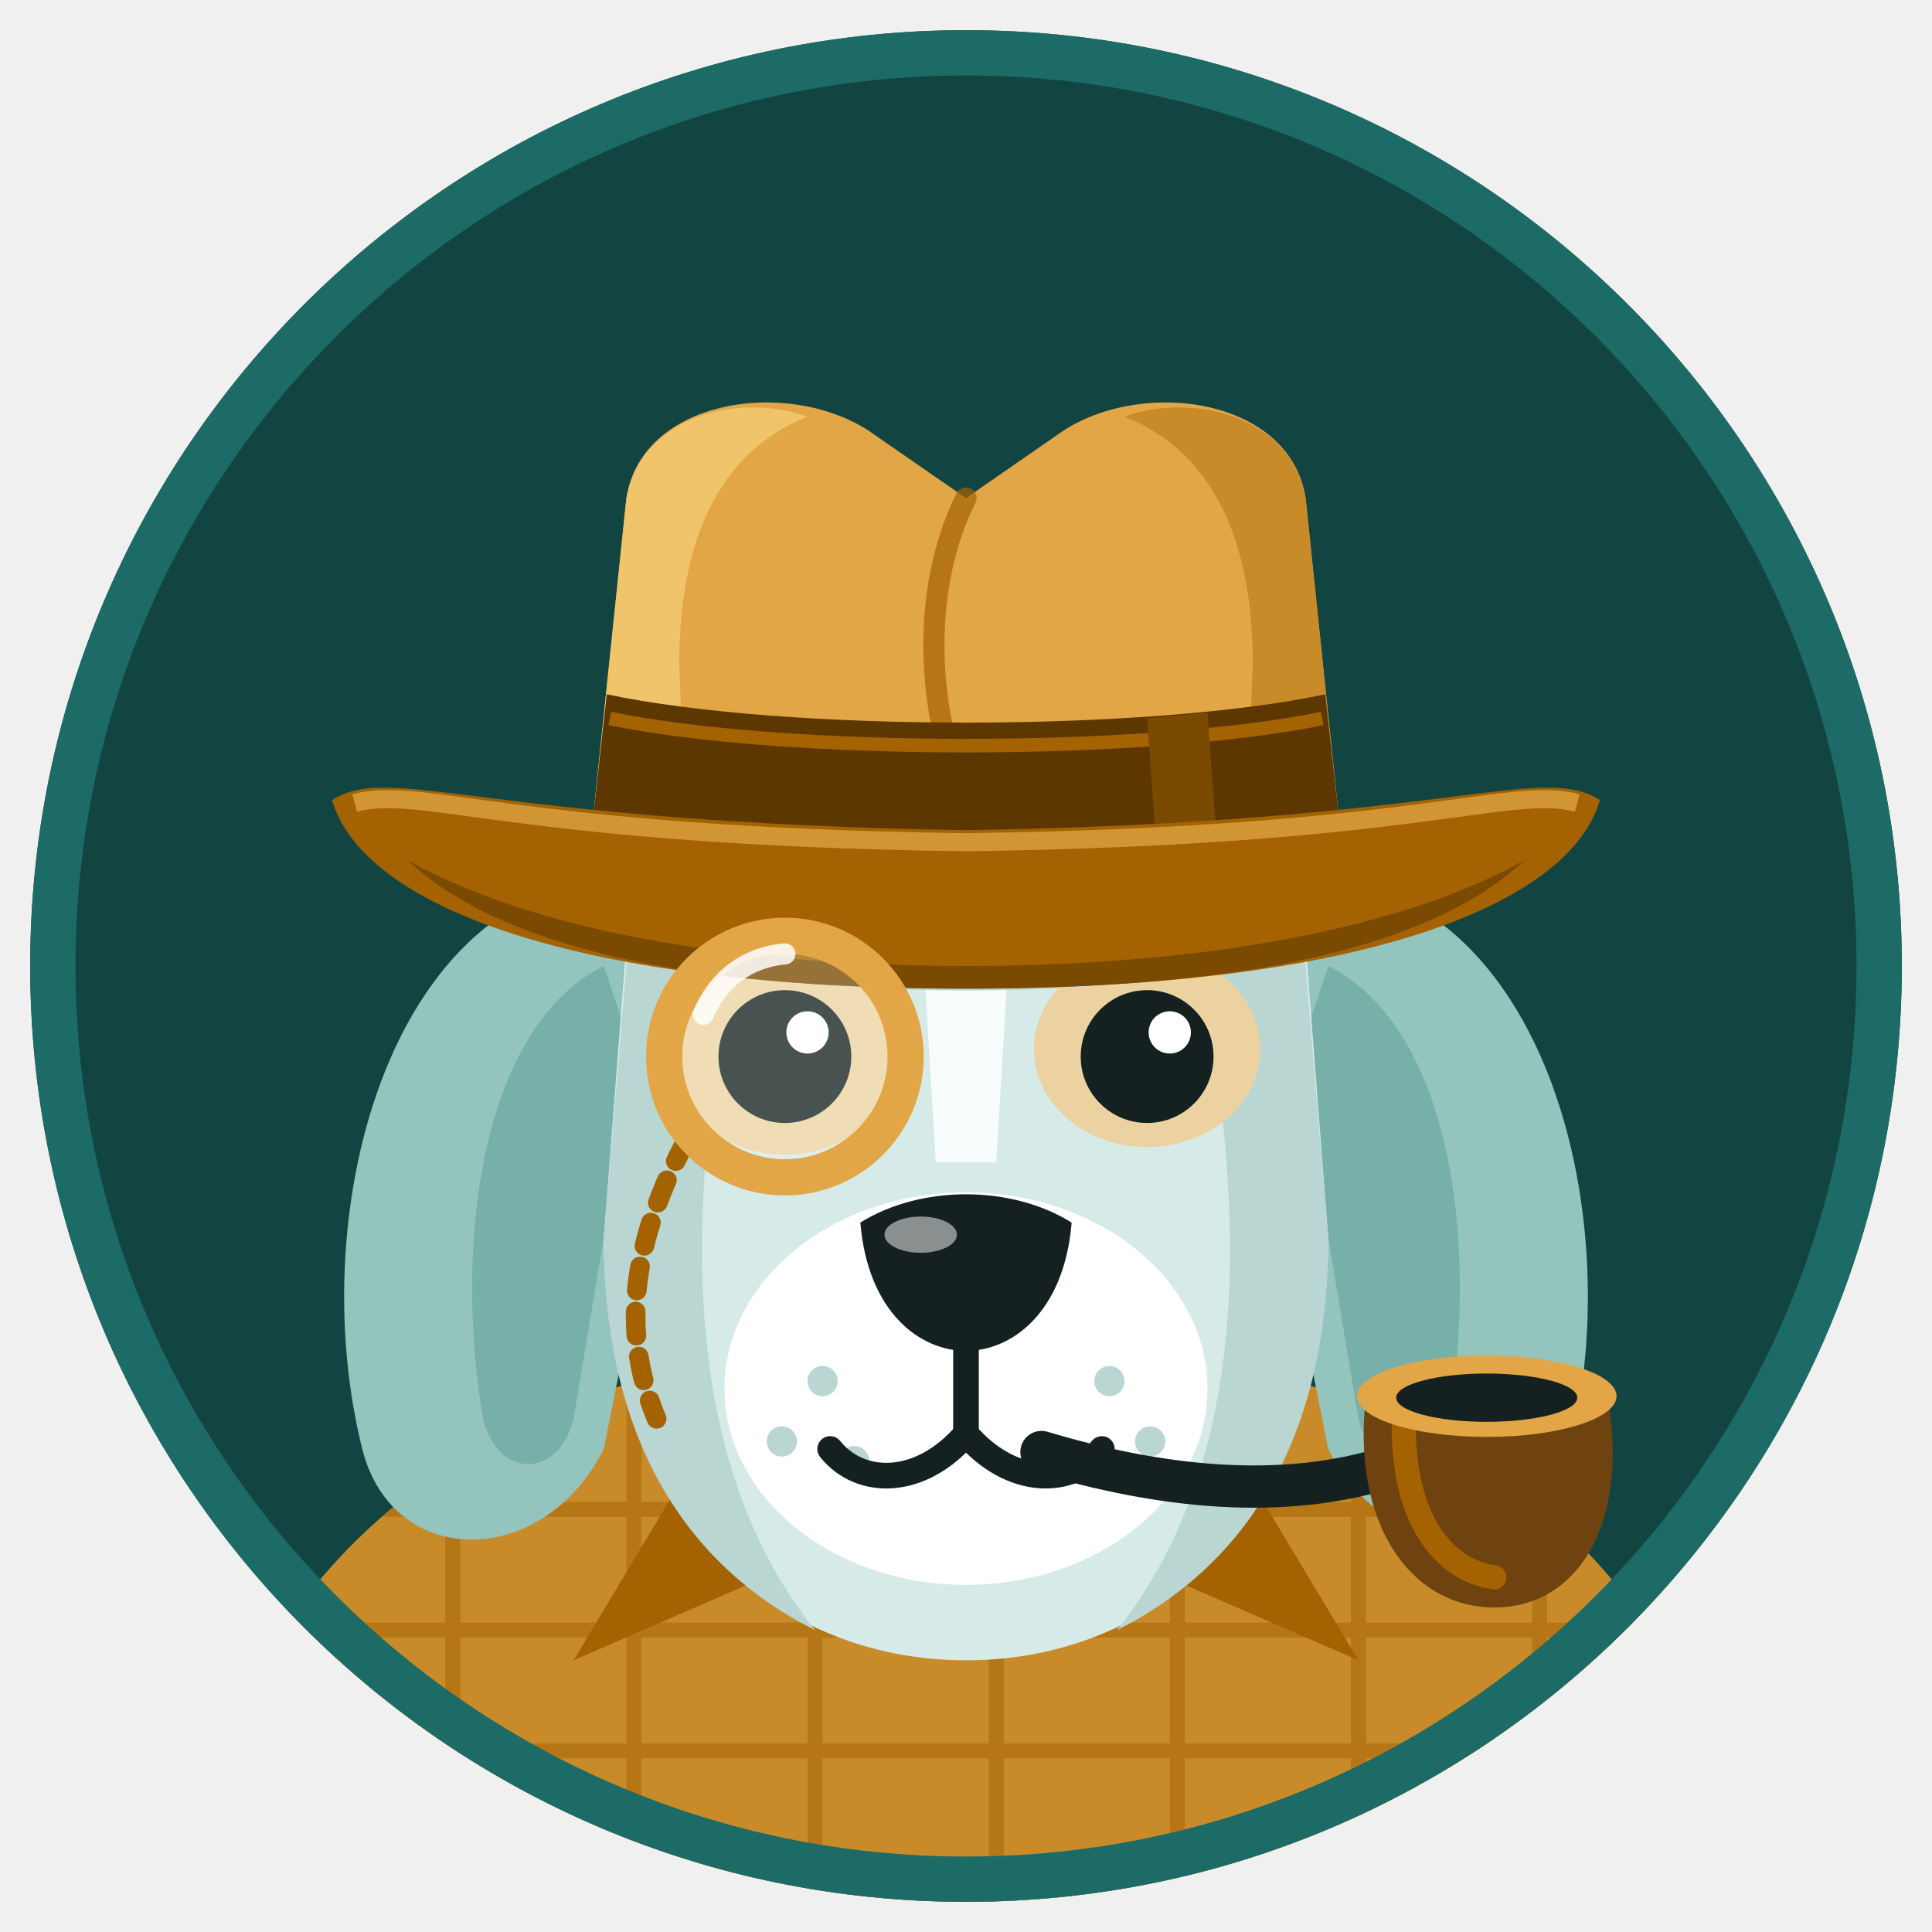
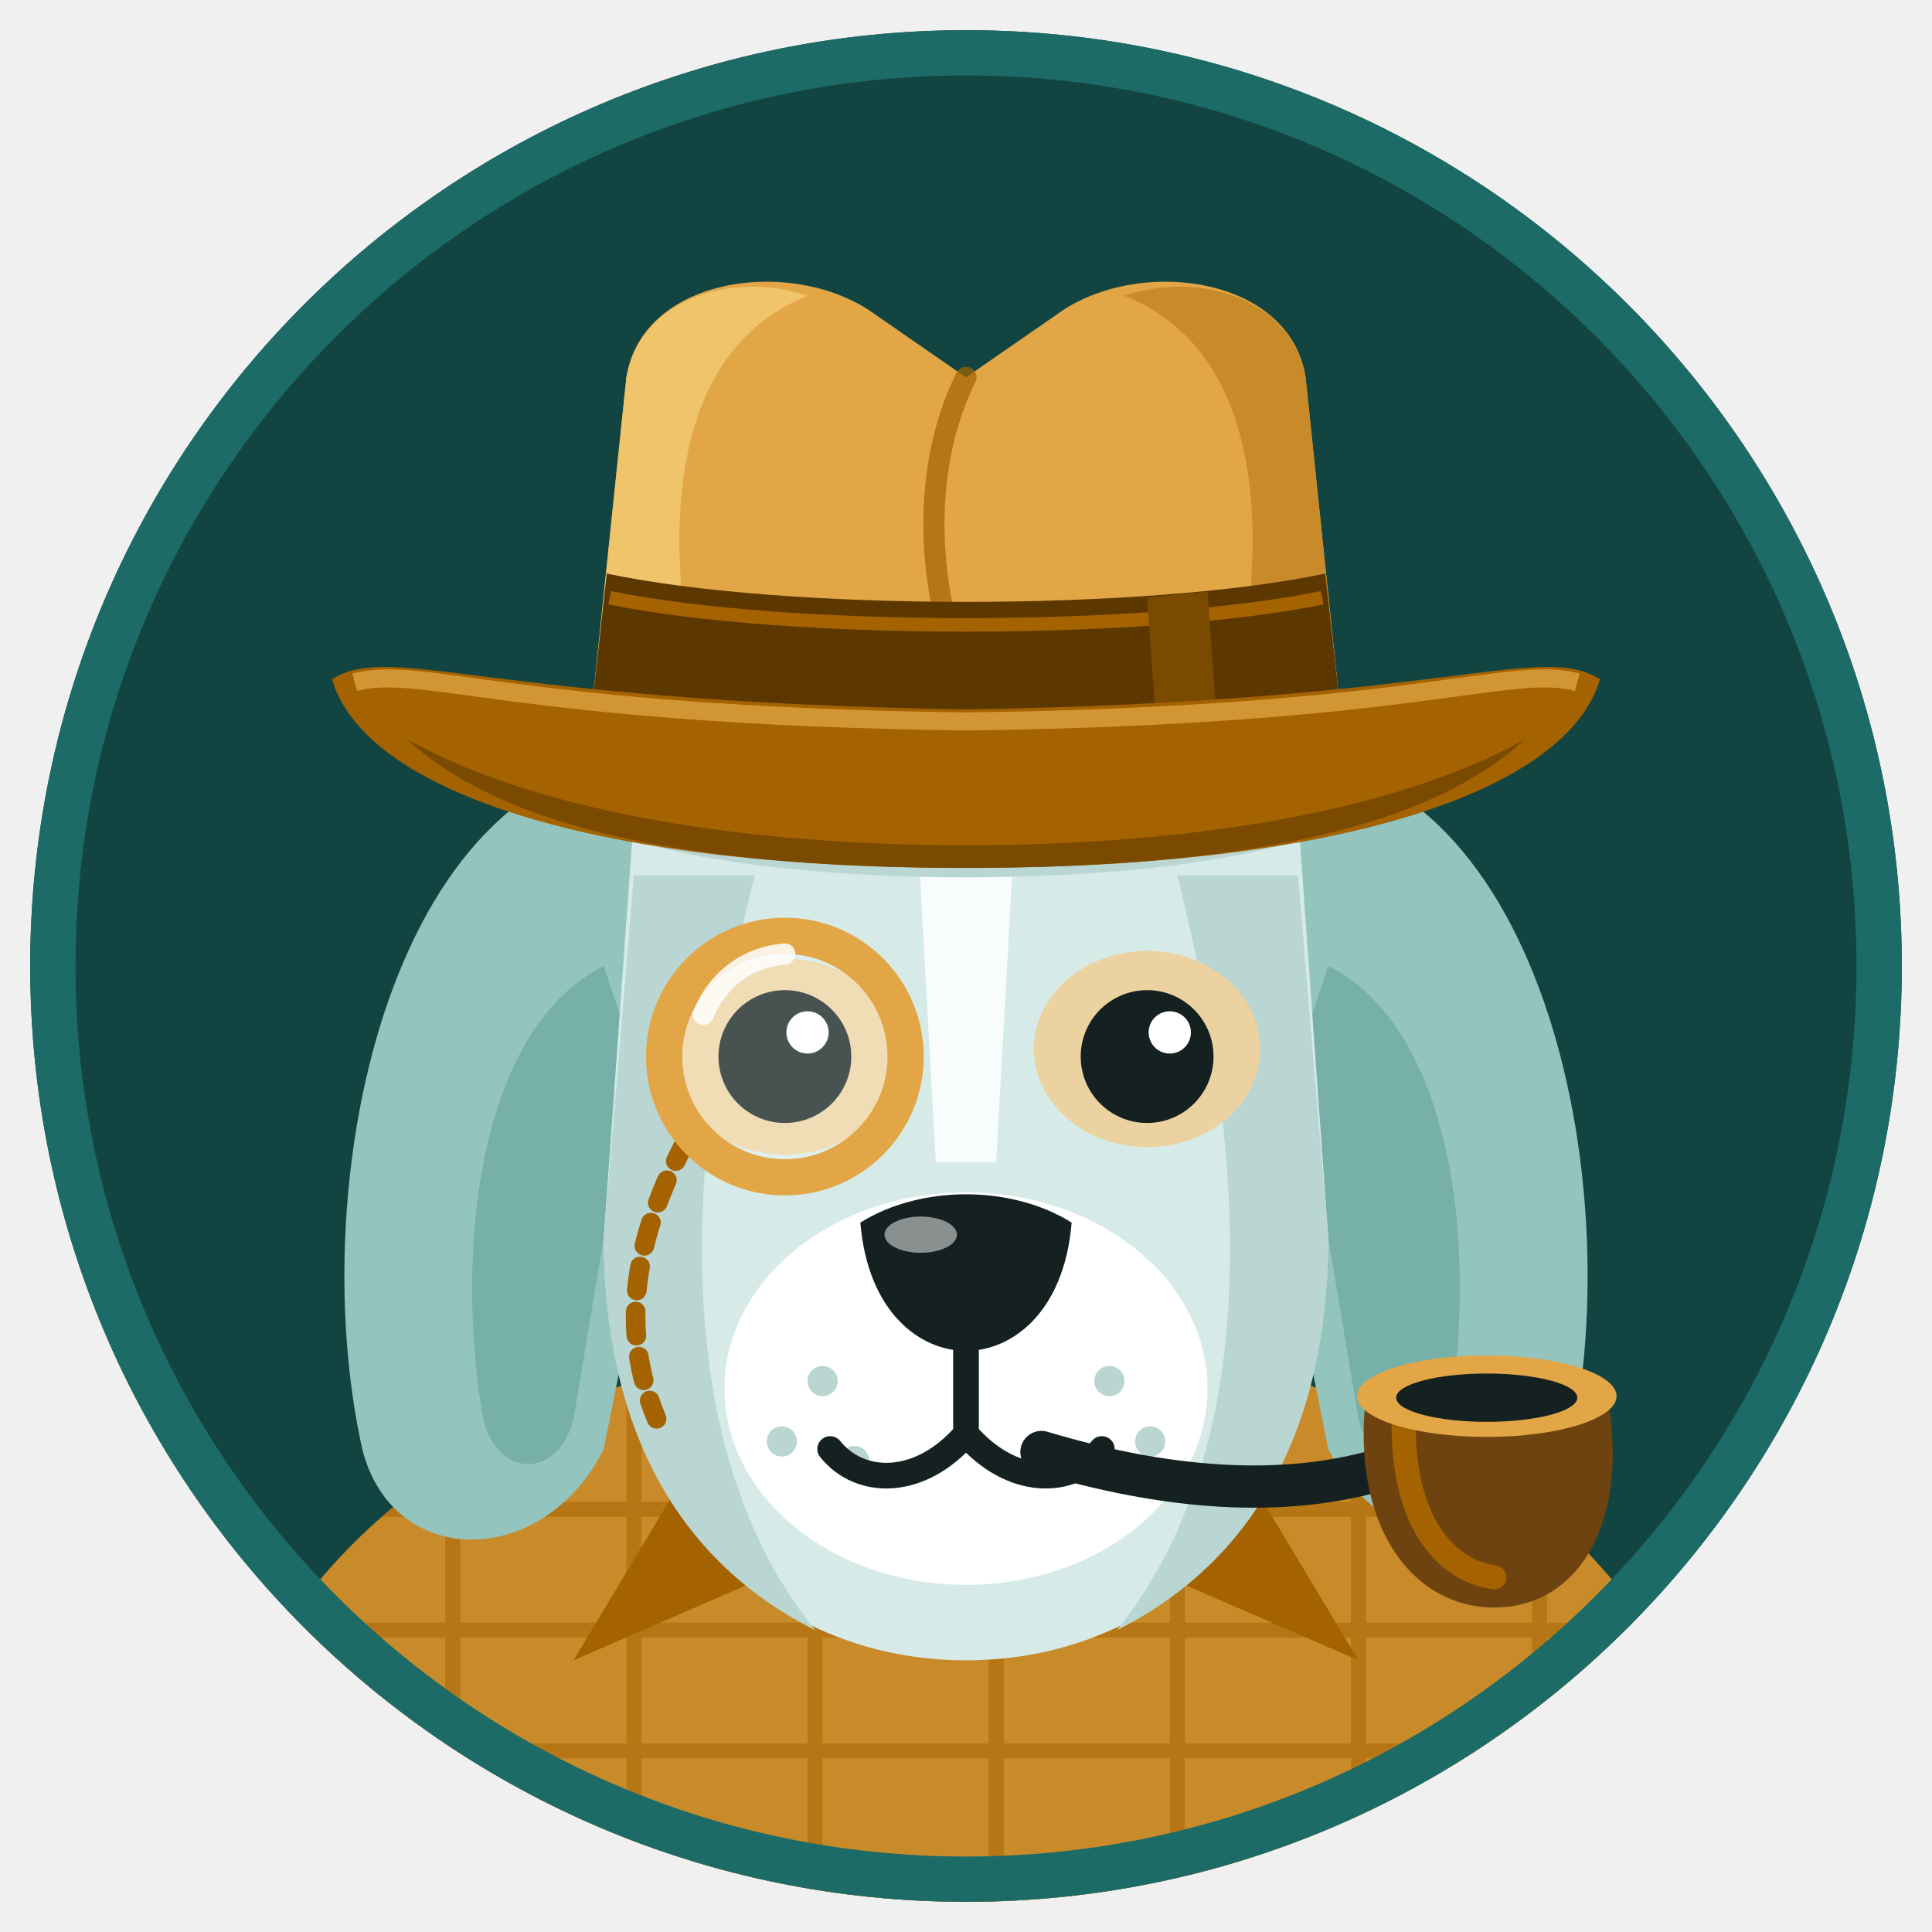
<svg xmlns="http://www.w3.org/2000/svg" viewBox="0 0 128 128">
  <defs>
    <clipPath id="badge">
      <circle cx="64" cy="64" r="62" />
    </clipPath>
    <clipPath id="cape">
      <path d="M12 128 C14 104 32 92 50 90 L78 90 C96 92 114 104 116 128 Z" />
    </clipPath>
  </defs>
  <circle cx="64" cy="64" r="62" fill="#124542" />
  <g clip-path="url(#badge)">
    <rect x="52" y="80" width="24" height="16" fill="#b9d6d2" />
    <path d="M12 128 C14 104 32 92 50 90 L78 90 C96 92 114 104 116 128 Z" fill="#c98b2a" />
    <g clip-path="url(#cape)" stroke="#a46200" stroke-width="1" opacity=".5">
      <path d="M20 100 H108 M16 108 H112 M14 116 H114 M12 124 H116" />
      <path d="M30 88 V128 M42 88 V128 M54 88 V128 M66 88 V128 M78 88 V128 M90 88 V128 M102 88 V128" />
    </g>
    <path d="M50 90 L38 110 L61 100 Z" fill="#a46200" />
    <path d="M78 90 L90 110 L67 100 Z" fill="#a46200" />
-     <path d="M42 58 C26 58 20 80 24 96 C26 104 36 104 40 96 L46 66 Z" fill="#93c4be" />
+     <path d="M44 50 C26 50 20 78 24 96 C26 104 36 104 40 96 L46 66 Z" fill="#93c4be" />
    <path d="M40 64 C32 68 30 82 32 94 C33 98 37 98 38 94 L42 70 Z" fill="#76b0a9" />
-     <path d="M86 58 C102 58 108 80 104 96 C102 104 92 104 88 96 L82 66 Z" fill="#93c4be" />
+     <path d="M84 50 C102 50 108 78 104 96 C102 104 92 104 88 96 L82 66 Z" fill="#93c4be" />
    <path d="M88 64 C96 68 98 82 96 94 C95 98 91 98 90 94 L86 70 Z" fill="#76b0a9" />
-     <path d="M42 56 C42 44 86 44 86 56 L88 82 C88 100 77 110 64 110 C51 110 40 100 40 82 Z" fill="#d6ebe8" />
+     <path d="M42 54 C42 42 86 42 86 54 L88 82 C88 100 77 110 64 110 C51 110 40 100 40 82 Z" fill="#d6ebe8" />
    <path d="M78 58 L86 58 L88 82 C88 96 82 104 74 108 C82 98 84 82 78 58 Z" fill="#b9d6d2" />
    <path d="M50 58 L42 58 L40 82 C40 96 46 104 54 108 C46 98 44 82 50 58 Z" fill="#b9d6d2" />
    <ellipse cx="52" cy="70" rx="7.5" ry="6.5" fill="#ecd2a0" />
    <ellipse cx="76" cy="69.5" rx="7.5" ry="6.5" fill="#ecd2a0" />
-     <path d="M60.5 52 L67.5 52 L66 77 L62 77 Z" fill="#ffffff" opacity=".85" />
-     <path d="M42 58 C52 63 76 63 86 58 L86 63 C76 66.5 52 66.5 42 63 Z" fill="#b9d6d2" />
+     <path d="M60.5 50 L67.5 50 L66 77 L62 77 Z" fill="#ffffff" opacity=".85" />
+     <path d="M41.6 52 C52 56 76 56 86.4 52 L86.6 55.5 C76 59 52 59 41.4 55.5 Z" fill="#b9d6d2" />
    <ellipse cx="64" cy="92" rx="16" ry="13" fill="#ffffff" />
    <g fill="#b9d6d2">
      <circle cx="54.5" cy="91.5" r="1" />
      <circle cx="51.8" cy="95.5" r="1" />
      <circle cx="56.6" cy="96.8" r="1" />
      <circle cx="73.5" cy="91.5" r="1" />
      <circle cx="76.2" cy="95.5" r="1" />
      <circle cx="71.4" cy="96.8" r="1" />
    </g>
    <path d="M57 81 C61 78.5 67 78.5 71 81 C70.5 87 67 89.5 64 89.5 C61 89.5 57.5 87 57 81 Z" fill="#142120" />
    <ellipse cx="61" cy="81.8" rx="2.4" ry="1.2" fill="#ffffff" opacity=".5" />
    <path d="M64 89.5 V95 M64 95 C61 98.5 57 98.5 55 96 M64 95 C67 98.5 71 98.5 73 96" stroke="#142120" stroke-width="1.7" stroke-linecap="round" fill="none" />
    <circle cx="52" cy="70" r="4.4" fill="#142120" />
    <circle cx="76" cy="70" r="4.4" fill="#142120" />
    <circle cx="53.5" cy="68.4" r="1.4" fill="#ffffff" />
    <circle cx="77.5" cy="68.4" r="1.4" fill="#ffffff" />
-     <path d="M39 57 L41.5 33 C42.5 26.5 52 25 57.5 28.5 L64 33 L70.5 28.5 C76 25 85.5 26.5 86.5 33 L89 57 Z" fill="#e2a646" />
-     <path d="M39 57 L41.5 33 C42.5 27.5 49 26 53.5 27.6 C47.5 30 45 36 45 44 L45.5 57 Z" fill="#f0c46a" />
-     <path d="M89 57 L86.5 33 C85.5 27.5 79 26 74.5 27.6 C80.5 30 83 36 83 44 L82.5 57 Z" fill="#c98b2a" />
-     <path d="M64 33 C61.5 38 61.5 44 62.5 48.5" stroke="#a46200" stroke-width="1.4" stroke-linecap="round" fill="none" opacity=".7" />
-     <path d="M40.2 46 C52 48.5 76 48.5 87.8 46 L88.8 55 C76 57.5 52 57.5 39.2 55 Z" fill="#5c3800" />
-     <path d="M40.4 47.6 C52 50 76 50 87.6 47.6" stroke="#a46200" stroke-width=".9" fill="none" />
-     <path d="M76 47.6 L80 47.2 L80.6 55.6 L76.6 56 Z" fill="#7a4a00" />
-     <path d="M22 53 C26 50.5 32 54.5 64 55 C96 54.5 102 50.5 106 53 C104 60 90 65.5 64 65.5 C38 65.5 24 60 22 53 Z" fill="#a46200" />
-     <path d="M27 57 C36 62 50 64 64 64 C78 64 92 62 101 57 C94 63.5 80 65.5 64 65.5 C48 65.5 34 63.5 27 57 Z" fill="#7a4a00" />
-     <path d="M23.5 53.2 C28 52 34 55.4 64 55.8 C94 55.4 100 52 104.5 53.2" stroke="#e2a646" stroke-width="1.2" fill="none" opacity=".75" />
+     <g transform="translate(0 -8)">
+       <path d="M39 57 L41.5 33 C42.5 26.5 52 25 57.5 28.5 L64 33 L70.5 28.5 C76 25 85.5 26.5 86.5 33 L89 57 Z" fill="#e2a646" />
+       <path d="M39 57 L41.5 33 C42.5 27.5 49 26 53.5 27.6 C47.5 30 45 36 45 44 L45.5 57 Z" fill="#f0c46a" />
+       <path d="M89 57 L86.5 33 C85.5 27.5 79 26 74.5 27.6 C80.5 30 83 36 83 44 L82.5 57 Z" fill="#c98b2a" />
+       <path d="M64 33 C61.5 38 61.5 44 62.5 48.5" stroke="#a46200" stroke-width="1.4" stroke-linecap="round" fill="none" opacity=".7" />
+       <path d="M40.2 46 C52 48.5 76 48.5 87.8 46 L88.8 55 C76 57.5 52 57.5 39.2 55 Z" fill="#5c3800" />
+       <path d="M40.4 47.6 C52 50 76 50 87.6 47.6" stroke="#a46200" stroke-width=".9" fill="none" />
+       <path d="M76 47.6 L80 47.2 L80.6 55.6 L76.6 56 Z" fill="#7a4a00" />
+       <path d="M22 53 C26 50.5 32 54.5 64 55 C96 54.5 102 50.5 106 53 C104 60 90 65.5 64 65.5 C38 65.5 24 60 22 53 Z" fill="#a46200" />
+       <path d="M27 57 C36 62 50 64 64 64 C78 64 92 62 101 57 C94 63.5 80 65.5 64 65.5 C48 65.5 34 63.5 27 57 Z" fill="#7a4a00" />
+       <path d="M23.5 53.2 C28 52 34 55.4 64 55.8 C94 55.4 100 52 104.5 53.2" stroke="#e2a646" stroke-width="1.2" fill="none" opacity=".75" />
+     </g>
    <path d="M45.5 75.5 C42 82 41 88 43.5 94" stroke="#a46200" stroke-width="1.3" stroke-dasharray="1.6 1.4" stroke-linecap="round" fill="none" />
    <circle cx="52" cy="70" r="8" fill="#ffffff" fill-opacity=".22" stroke="#e2a646" stroke-width="2.4" />
    <path d="M46.6 67.2 C47.6 64.8 49.6 63.4 52 63.2" stroke="#ffffff" stroke-width="1.4" stroke-linecap="round" fill="none" opacity=".85" />
    <path d="M69 96.2 C77 98.6 85 99.4 92 97.2" stroke="#142120" stroke-width="2.8" stroke-linecap="round" fill="none" />
    <path d="M90.5 92.5 C89.5 101 93.5 106.5 99 106.5 C104.5 106.5 108 101 106.5 92.5 Z" fill="#6e4310" />
    <path d="M93 94.5 C93 100.5 95.5 104 99 104.5" stroke="#a46200" stroke-width="1.6" stroke-linecap="round" fill="none" />
    <ellipse cx="98.5" cy="92.5" rx="8.6" ry="2.7" fill="#e2a646" />
    <ellipse cx="98.5" cy="92.6" rx="6" ry="1.6" fill="#142120" />
  </g>
  <circle cx="64" cy="64" r="60.5" fill="none" stroke="#1d6b66" stroke-width="3" />
</svg>
